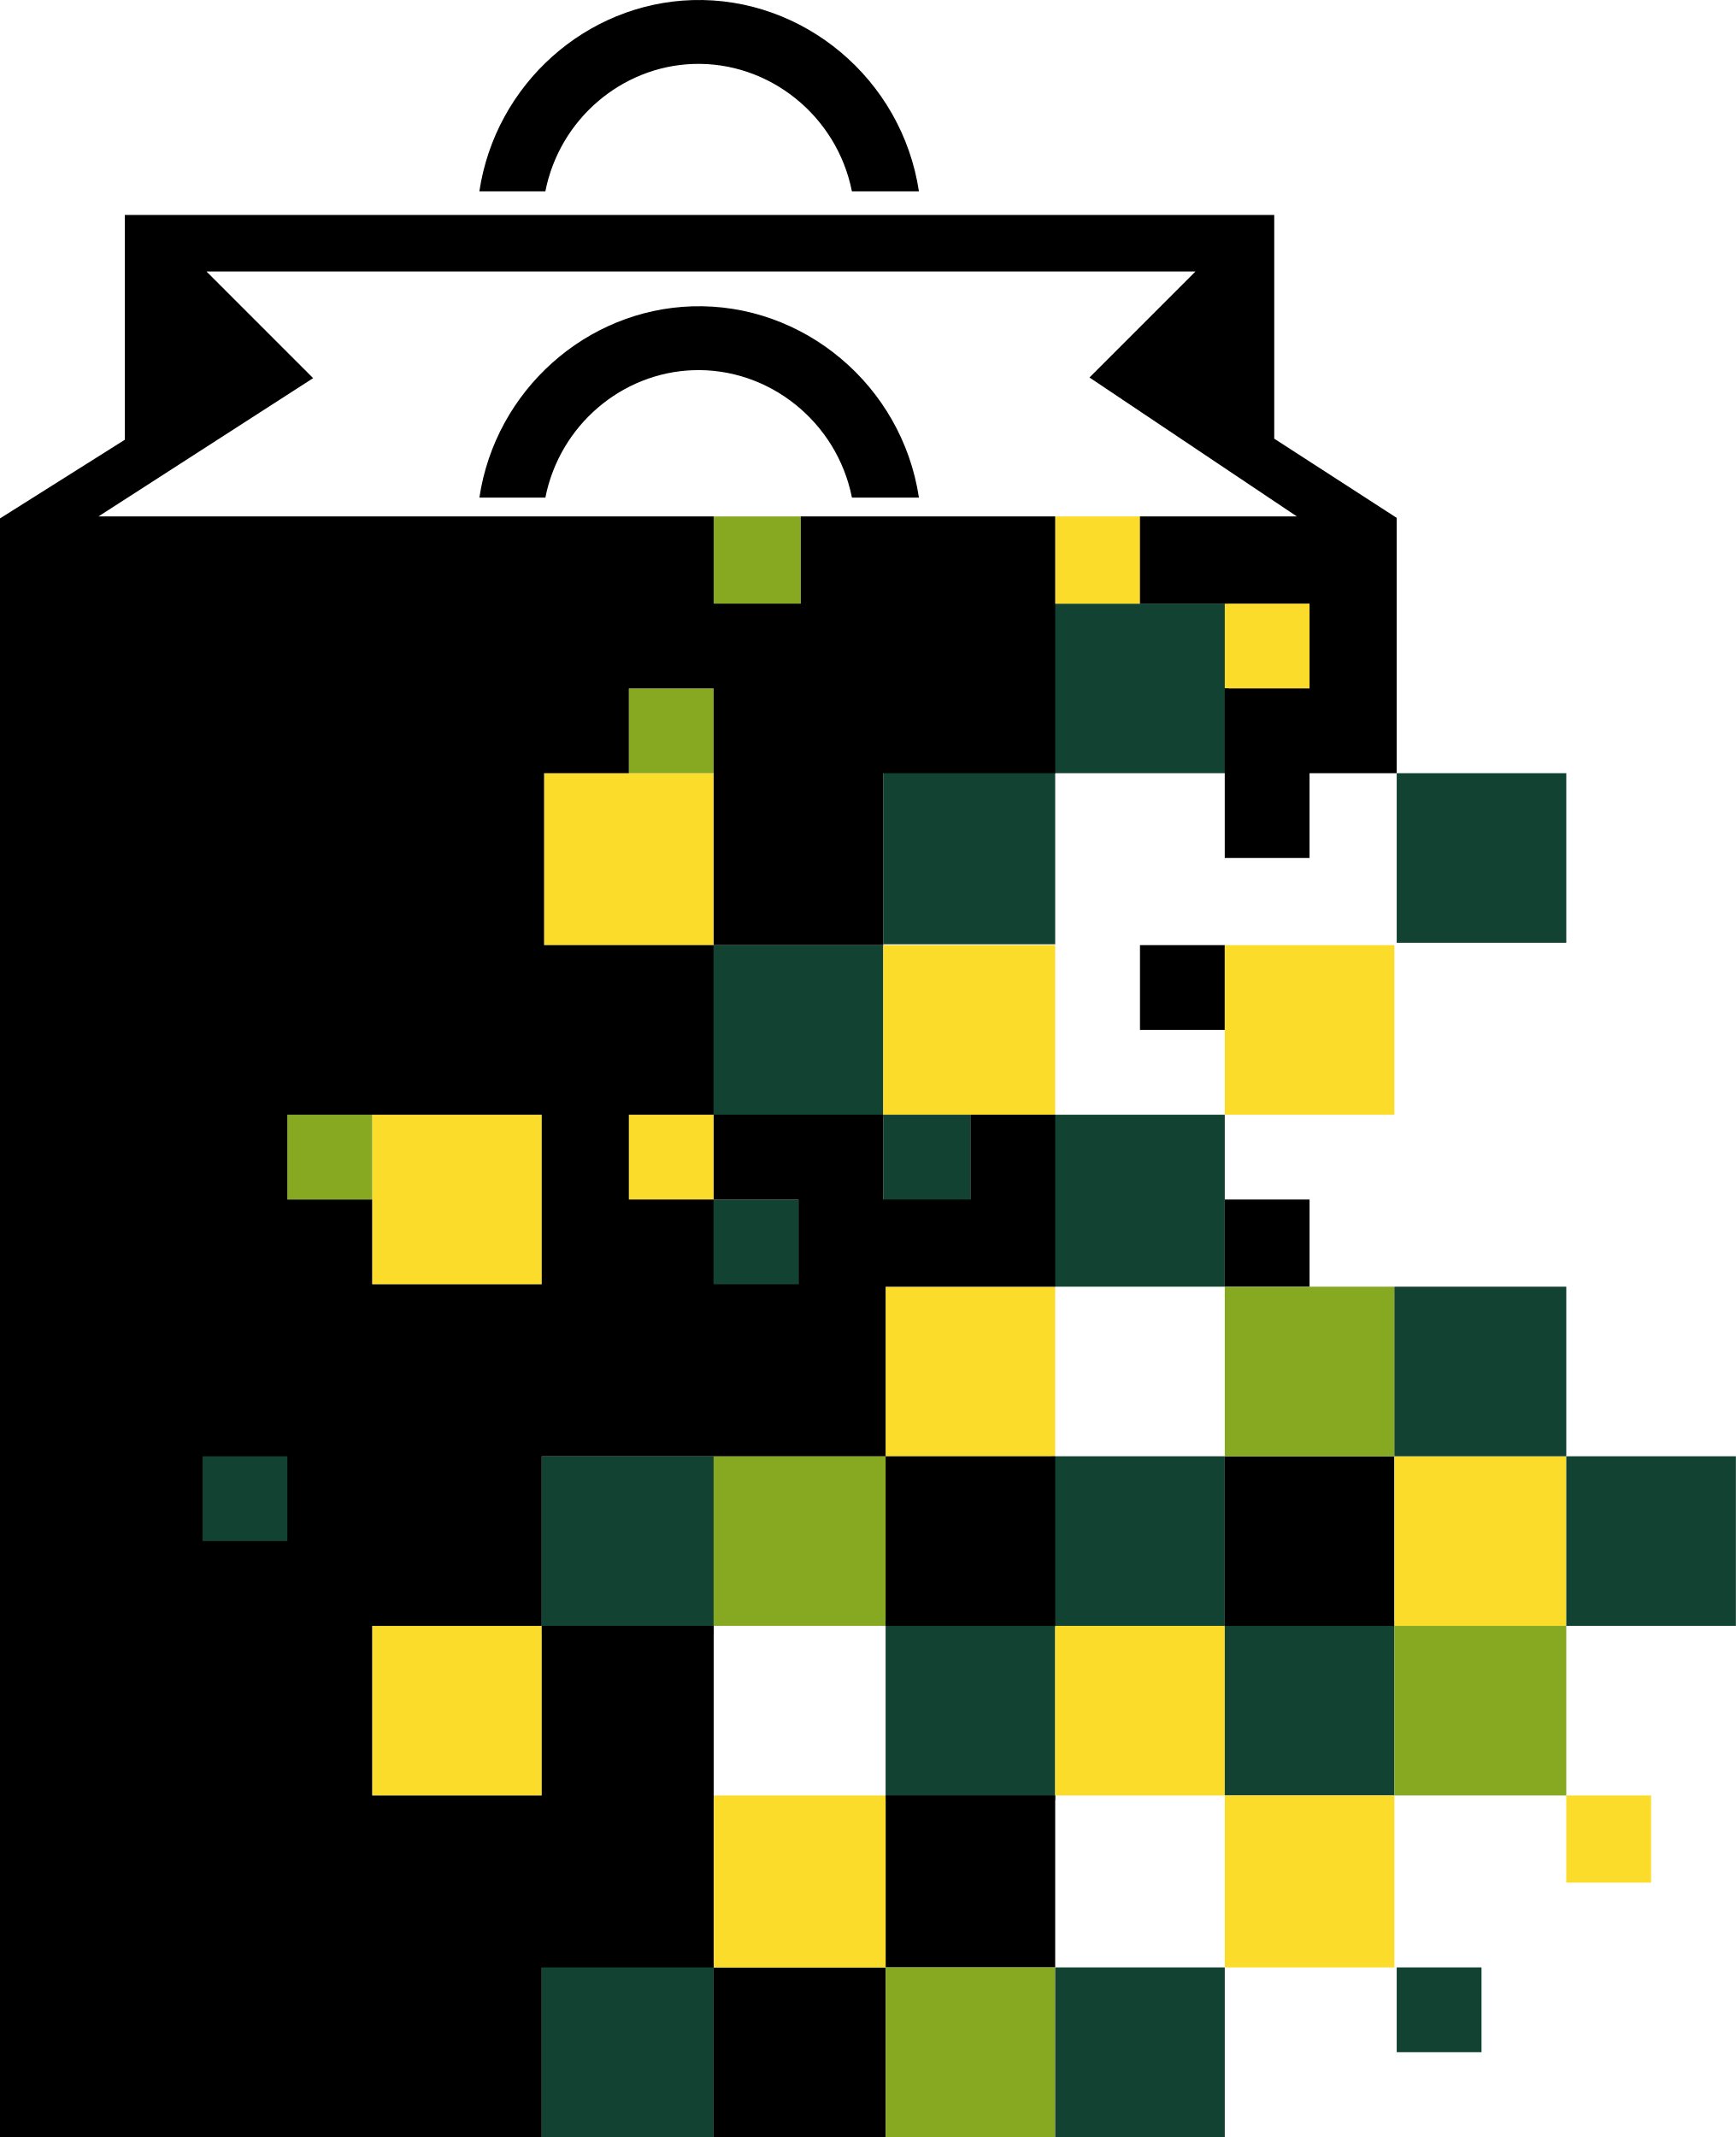
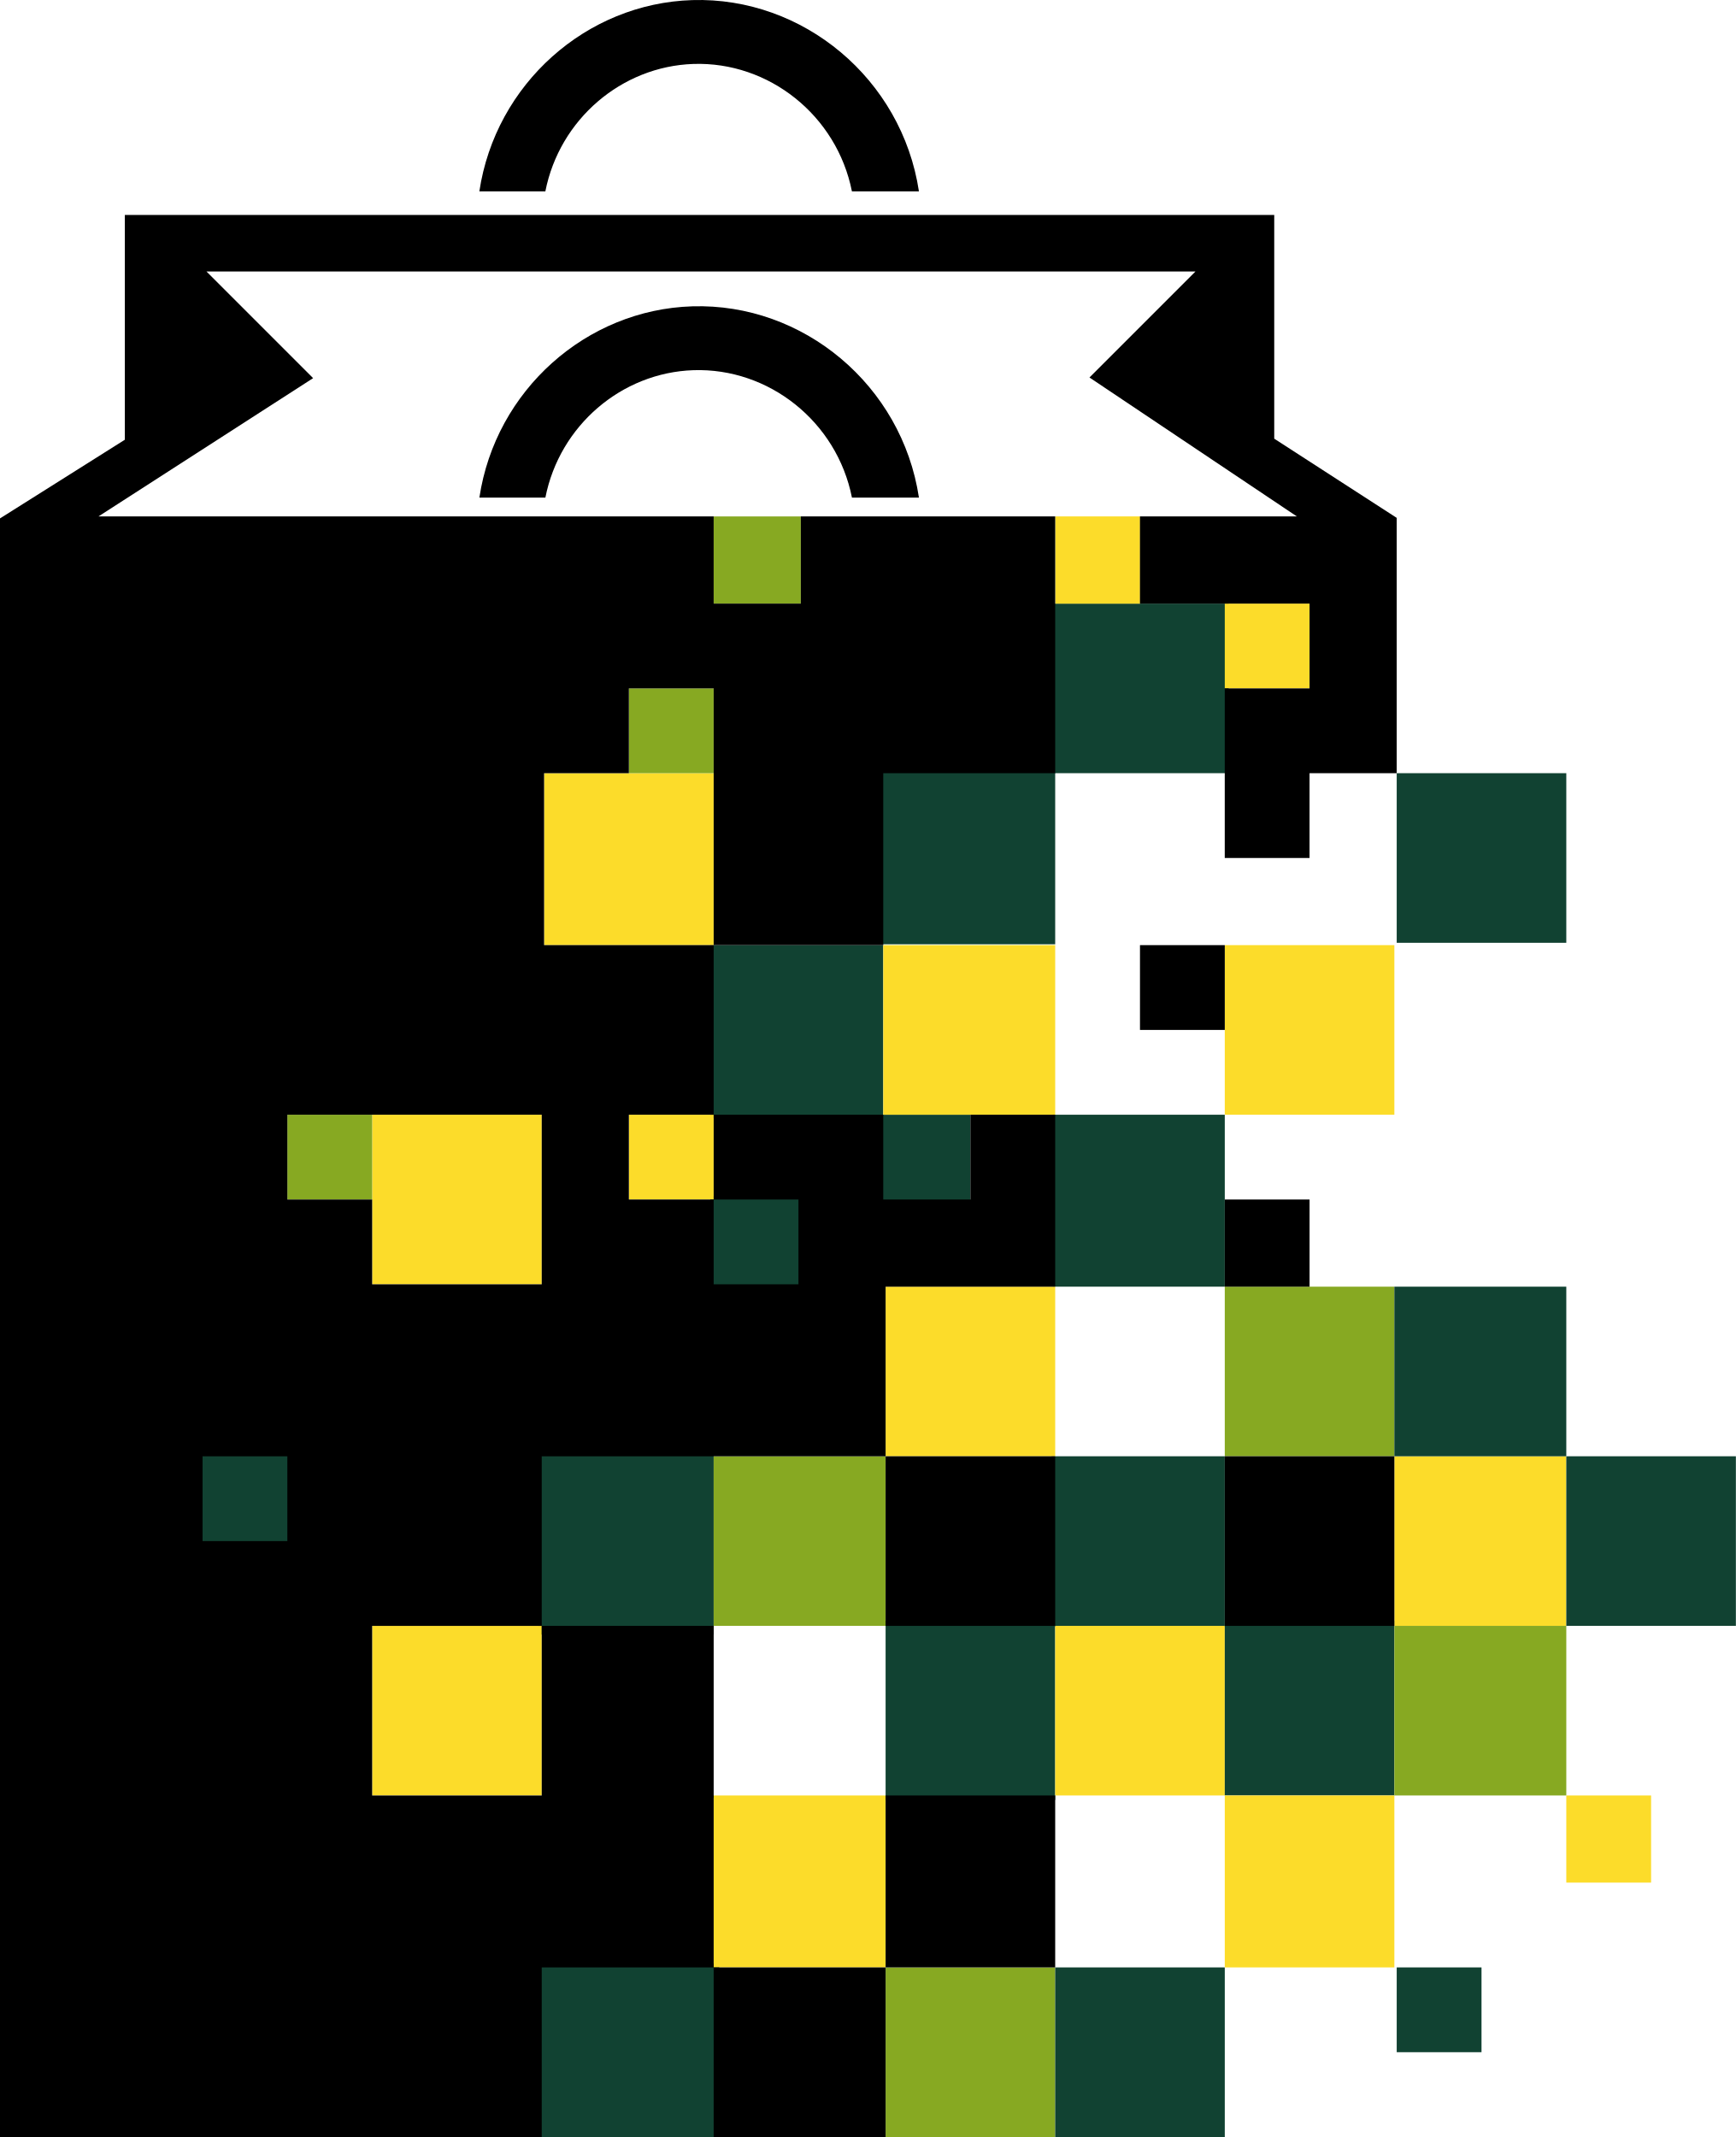
<svg xmlns="http://www.w3.org/2000/svg" id="Layer_2" data-name="Layer 2" viewBox="0 0 737 907.25">
  <defs>
    <style>
      .cls-1, .cls-2, .cls-3, .cls-4 {
        stroke-width: 0px;
      }

      .cls-2 {
        fill: #114232;
      }

      .cls-3 {
        fill: #87a922;
      }

      .cls-4 {
        fill: #fcdc2a;
      }
    </style>
  </defs>
  <g id="Logo_Green" data-name="Logo Green">
-     <rect class="cls-2" x="303" y="401.25" width="72" height="73.45" />
-     <rect class="cls-2" x="375" y="326.35" width="73" height="74.54" />
+     <rect class="cls-2" x="227.34" y="833.58" width="78.03" height="73.67" />
+     <rect class="cls-2" x="228.52" y="616.53" width="74.48" height="77.42" />
+     <rect class="cls-2" x="301.55" y="507.88" width="39.81" height="38.37" />
+     <rect class="cls-2" x="370.75" y="473.25" width="41.25" height="37" />
+     <rect class="cls-2" x="301.55" y="401.25" width="73.45" height="73.45" />
+     <rect class="cls-2" x="373.46" y="326.35" width="74.54" height="74.54" />
    <rect class="cls-2" x="447.48" y="256.25" width="74.16" height="72" />
    <rect class="cls-2" x="447" y="473.25" width="73" height="73" />
    <rect class="cls-2" x="376" y="688.1" width="72" height="76.06" />
    <rect class="cls-2" x="446.4" y="618.25" width="73.6" height="72.31" />
-     <rect class="cls-2" x="230" y="618.25" width="73" height="75.7" />
    <rect class="cls-4" x="448" y="690.25" width="72" height="72" />
    <rect class="cls-2" x="520" y="688.1" width="72" height="74.15" />
-     <path class="cls-1" d="M390.15,211.25c-7.23-47.76-49.15-82.65-96.23-81.2-44.99,1.38-83.53,35.61-90.39,81.2h28.02c6.04-30.61,32.37-53.06,62.82-54.09,32.05-1.08,60.93,21.82,67.34,54.09h28.44Z" />
-     <path class="cls-1" d="M390.15,81.25C382.92,33.49,340.99-1.4,293.91.04c-44.99,1.38-83.53,35.61-90.39,81.2h28.02c6.04-30.61,32.37-53.06,62.82-54.09,32.05-1.08,60.93,21.82,67.34,54.09h28.44Z" />
-     <rect class="cls-1" x="484" y="401.25" width="36" height="36" />
-     <rect class="cls-1" x="520" y="509.25" width="36" height="37" />
-     <rect class="cls-1" x="376" y="762.25" width="72" height="73" />
-     <rect class="cls-1" x="520" y="618.25" width="72" height="72" />
-     <rect class="cls-1" x="303" y="835.25" width="73" height="72" />
    <rect class="cls-4" x="448" y="219.24" width="36.05" height="37.05" />
    <rect class="cls-4" x="520" y="256.25" width="36" height="36" />
    <rect class="cls-4" x="231" y="328.25" width="72" height="73" />
    <rect class="cls-4" x="375" y="401.25" width="73" height="72" />
    <rect class="cls-4" x="520" y="401.25" width="72" height="72" />
    <rect class="cls-4" x="267" y="473.25" width="36" height="36" />
    <rect class="cls-4" x="158" y="473.25" width="72" height="72" />
    <rect class="cls-4" x="376" y="546.25" width="72" height="72" />
    <rect class="cls-4" x="592" y="618.25" width="73" height="72" />
    <rect class="cls-4" x="520" y="762.25" width="72" height="73" />
    <rect class="cls-4" x="665" y="762.25" width="36" height="37" />
    <rect class="cls-4" x="303" y="762.25" width="73" height="73" />
    <rect class="cls-4" x="158" y="690.25" width="72" height="72" />
    <rect class="cls-3" x="303" y="219.25" width="37" height="37" />
    <rect class="cls-3" x="122" y="473.25" width="36" height="36" />
    <rect class="cls-3" x="520" y="546.25" width="72" height="72" />
    <rect class="cls-3" x="303" y="618.25" width="73" height="72" />
    <rect class="cls-3" x="376" y="835.25" width="72" height="72" />
    <rect class="cls-3" x="592" y="690.25" width="73" height="72" />
    <rect class="cls-3" x="267" y="292.25" width="36" height="36" />
-     <rect class="cls-2" x="375" y="473.25" width="37" height="37" />
-     <rect class="cls-2" x="303" y="509.25" width="36" height="37" />
    <rect class="cls-2" x="85.64" y="617.77" width="36.77" height="37.25" />
    <rect class="cls-2" x="665" y="618.25" width="72" height="72" />
-     <rect class="cls-2" x="230" y="833.58" width="73" height="73.67" />
    <rect class="cls-2" x="448" y="835.25" width="72" height="72" />
    <rect class="cls-2" x="593" y="835.25" width="36" height="36" />
    <rect class="cls-2" x="592" y="546.25" width="73" height="72" />
    <rect class="cls-2" x="593" y="328.25" width="72" height="72" />
-     <g>
-       <path class="cls-1" d="M541,186.23v-94.98H53v95.44L0,220.09v687.16h230v-72h73v-73h-145v-72h72v-72h146v-72h72v-73h-36v36h-37v-36h-72v36h36v36h-36v-36h-36v-36h36v-72h-72v-73h36v-36h36v109h72v-73h73v-109h-108v37h-37v-37H41.8l91.14-58.71-45.29-45.29h419.91l-45.01,45.01,88.06,58.99h-66.62v37h72v36h-36v72h36v-36h37v-108.4l-52-33.62ZM122,473.25h108v72h-72v-36h-36v-36ZM86,618.25h36v36h-36v-36Z" />
-       <rect class="cls-1" x="230" y="690.25" width="73" height="72.92" />
-     </g>
+     <path class="cls-1" d="M390.15,211.25c-7.23-47.76-49.15-82.65-96.23-81.2-44.99,1.38-83.53,35.61-90.39,81.2h28.02c6.04-30.61,32.37-53.06,62.82-54.09,32.05-1.08,60.93,21.82,67.34,54.09h28.44Z" />
+     <path class="cls-1" d="M390.15,81.25C382.92,33.49,340.99-1.4,293.91.04c-44.99,1.38-83.53,35.61-90.39,81.2h28.02c6.04-30.61,32.37-53.06,62.82-54.09,32.05-1.08,60.93,21.82,67.34,54.09h28.44Z" />
+     <rect class="cls-1" x="484" y="401.25" width="36" height="36" />
+     <rect class="cls-1" x="520" y="509.25" width="36" height="37" />
+     <rect class="cls-1" x="376" y="762.25" width="72" height="73" />
+     <rect class="cls-1" x="520" y="618.25" width="72" height="72" />
+     <rect class="cls-1" x="303" y="835.25" width="73" height="72" />
+     <path class="cls-1" d="M541,186.23v-94.98H53v95.44L0,220.09v687.16h230v-72h73v-73h-145v-72h72v-72h146v-72h72v-73h-36v36h-37v-36h-72v36h36v36h-36v-36h-36v-36h36v-72h-72v-73h36v-36h36v109h72v-73h73v-109h-108v37h-37v-37H41.8l91.14-58.71-45.29-45.29h419.91l-45.01,45.01,88.06,58.99h-66.62v37h72v36h-36v72h36v-36h37v-108.4l-52-33.62ZM122,473.25h108v72h-72v-36h-36v-36ZM86,618.25h36v36h-36v-36Z" />
+     <rect class="cls-1" x="230" y="690.25" width="73" height="72.92" />
    <rect class="cls-1" x="376" y="618.25" width="72" height="72" />
  </g>
</svg>
